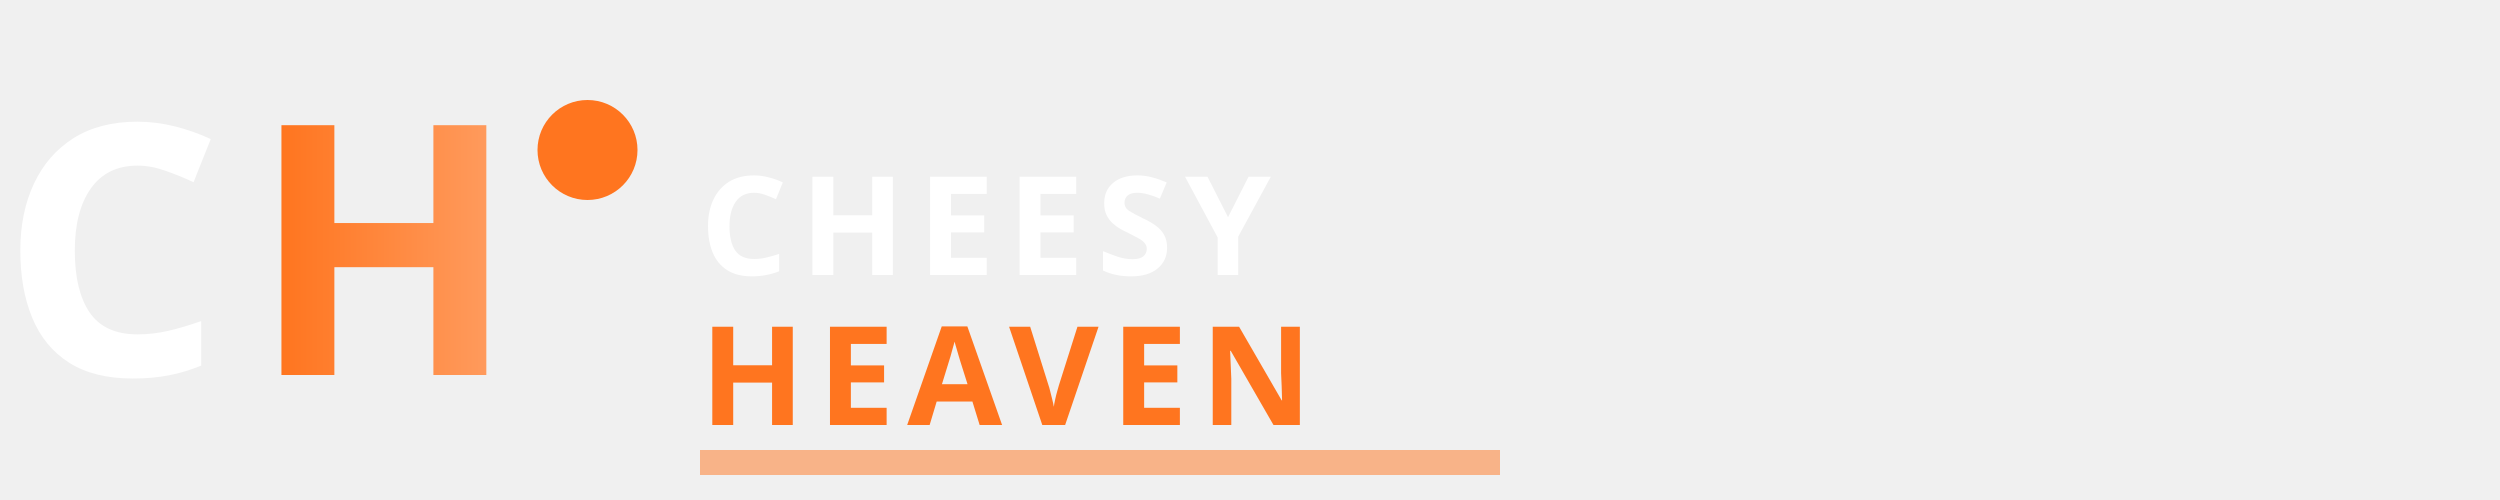
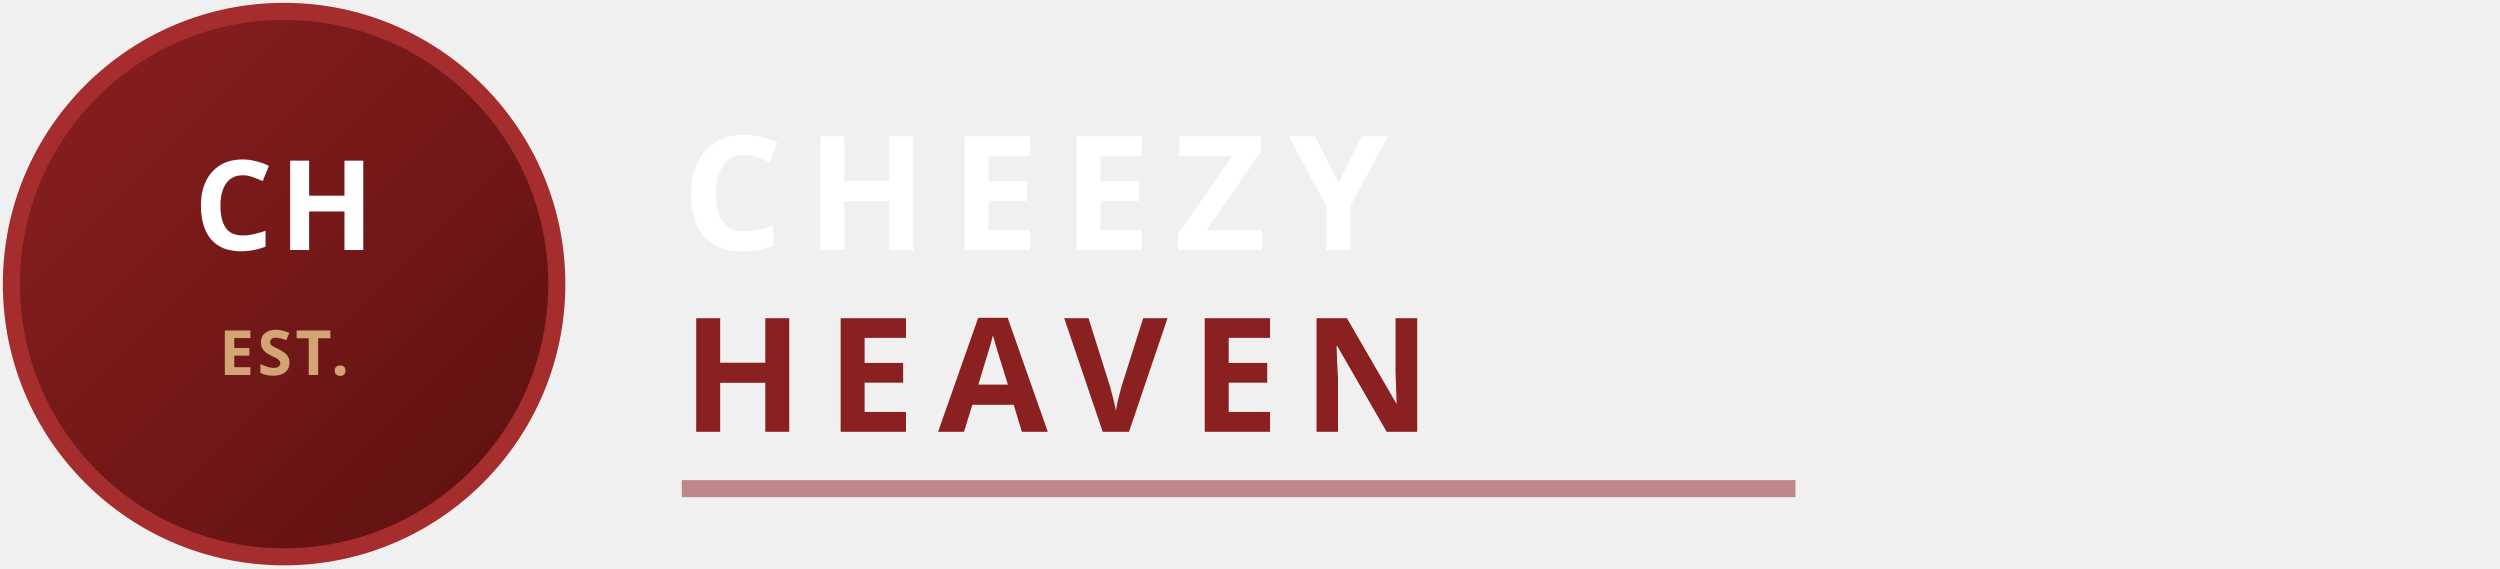
- <svg xmlns="http://www.w3.org/2000/svg" width="200" height="40" viewBox="0 0 200 40">
+ <svg xmlns="http://www.w3.org/2000/svg" width="220" height="50" viewBox="0 0 220 50">
  <defs>
-     <linearGradient id="accent" x1="0%" y1="0%" x2="100%" y2="0%">
-       <stop offset="0%" stop-color="#FF751F" />
-       <stop offset="100%" stop-color="#FF9A5C" />
+     <linearGradient id="maroon-grad" x1="0%" y1="0%" x2="100%" y2="100%">
+       <stop offset="0%" stop-color="#8B2020" />
+       <stop offset="100%" stop-color="#5C1010" />
    </linearGradient>
  </defs>
-   <rect width="200" height="40" fill="transparent" />
-   <text x="0" y="30" font-family="'Montserrat', sans-serif" font-size="28" font-weight="800" fill="#FFFFFF">C</text>
-   <text x="20" y="30" font-family="'Montserrat', sans-serif" font-size="28" font-weight="800" fill="url(#accent)">H</text>
-   <circle cx="47" cy="12" r="4" fill="#FF751F" />
-   <text x="56" y="22" font-family="'Montserrat', sans-serif" font-size="11" font-weight="600" fill="#FFFFFF" letter-spacing="1">CHEESY</text>
-   <text x="56" y="34" font-family="'Montserrat', sans-serif" font-size="11" font-weight="600" fill="#FF751F" letter-spacing="1">HEAVEN</text>
-   <line x1="56" y1="37" x2="120" y2="37" stroke="#FF751F" stroke-width="2" opacity="0.5" />
+   <circle cx="25" cy="25" r="24" fill="url(#maroon-grad)" stroke="#A52D2D" stroke-width="1.5" />
+   <text x="25" y="22" font-family="'Montserrat', sans-serif" font-size="11" font-weight="800" fill="#FFFFFF" text-anchor="middle" letter-spacing="0.5">CH</text>
+   <text x="25" y="33" font-family="'Montserrat', sans-serif" font-size="5.5" font-weight="600" fill="#D4A574" text-anchor="middle" letter-spacing="0.3">EST.</text>
+   <text x="60" y="22" font-family="'Montserrat', sans-serif" font-size="14" font-weight="800" fill="#FFFFFF" letter-spacing="2">CHEEZY</text>
+   <text x="60" y="38" font-family="'Montserrat', sans-serif" font-size="14" font-weight="800" fill="#8B2020" letter-spacing="2">HEAVEN</text>
+   <line x1="60" y1="43" x2="158" y2="43" stroke="#8B2020" stroke-width="1.5" opacity="0.5" />
</svg>
